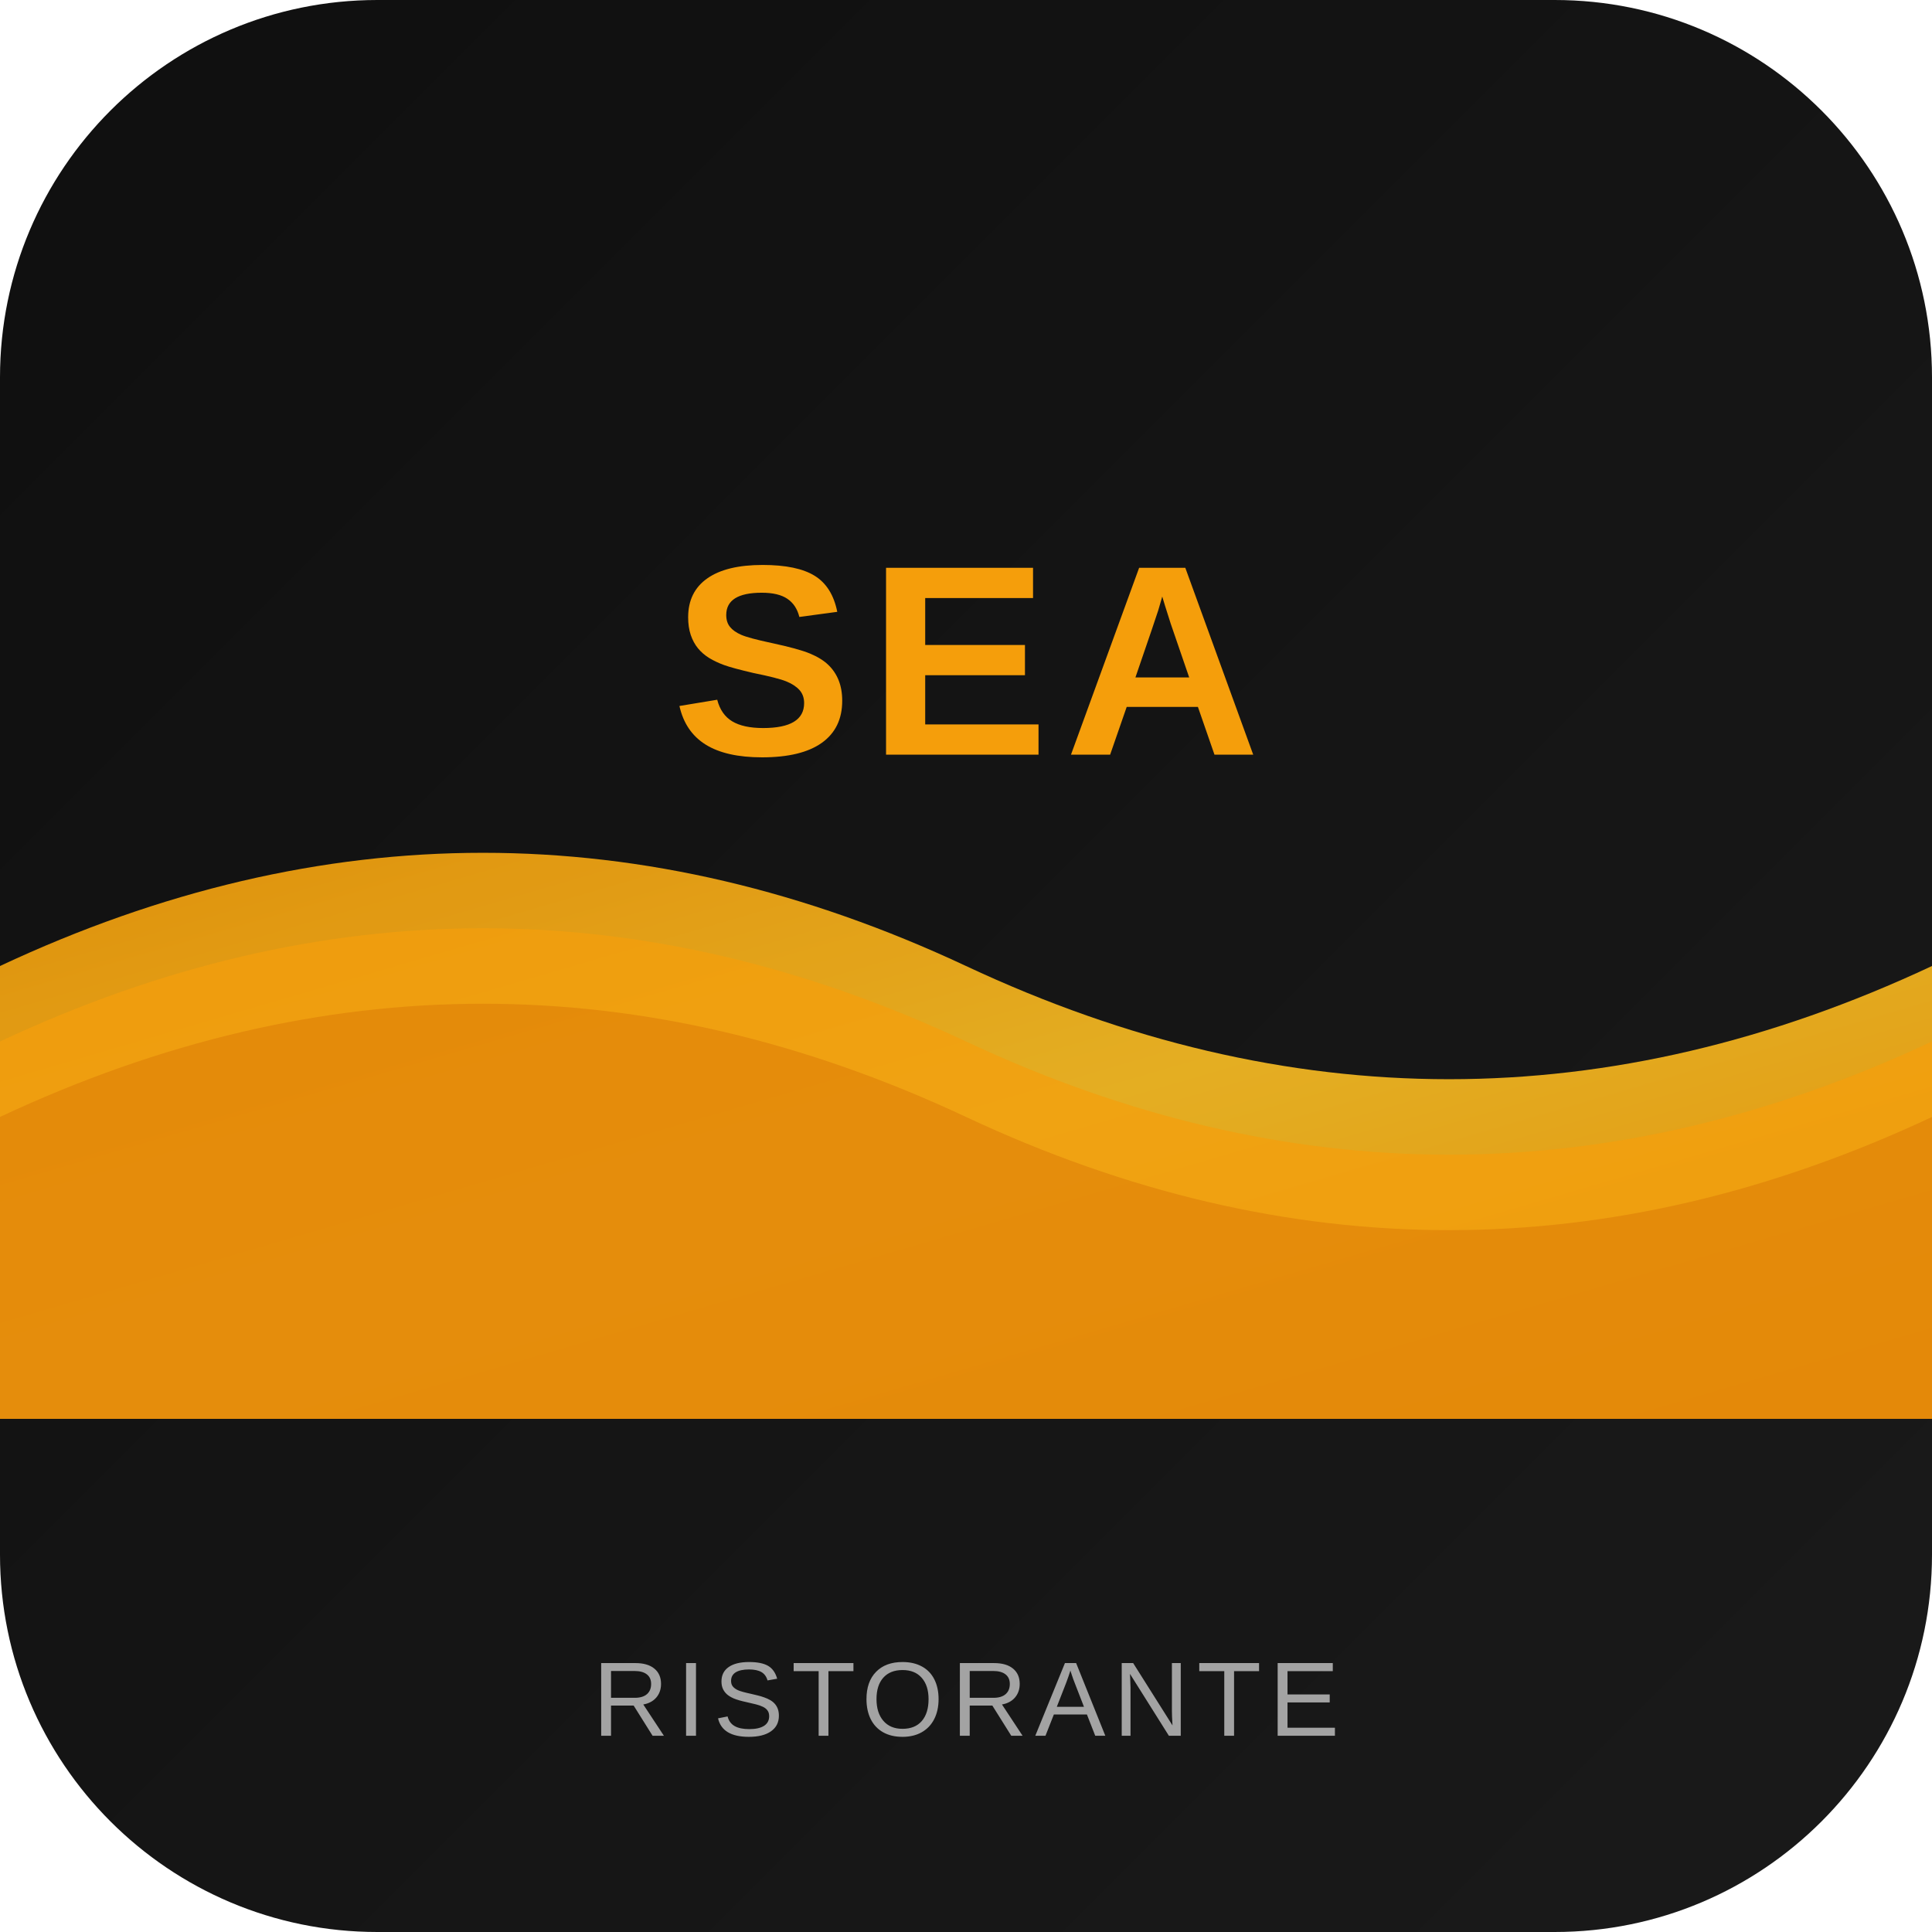
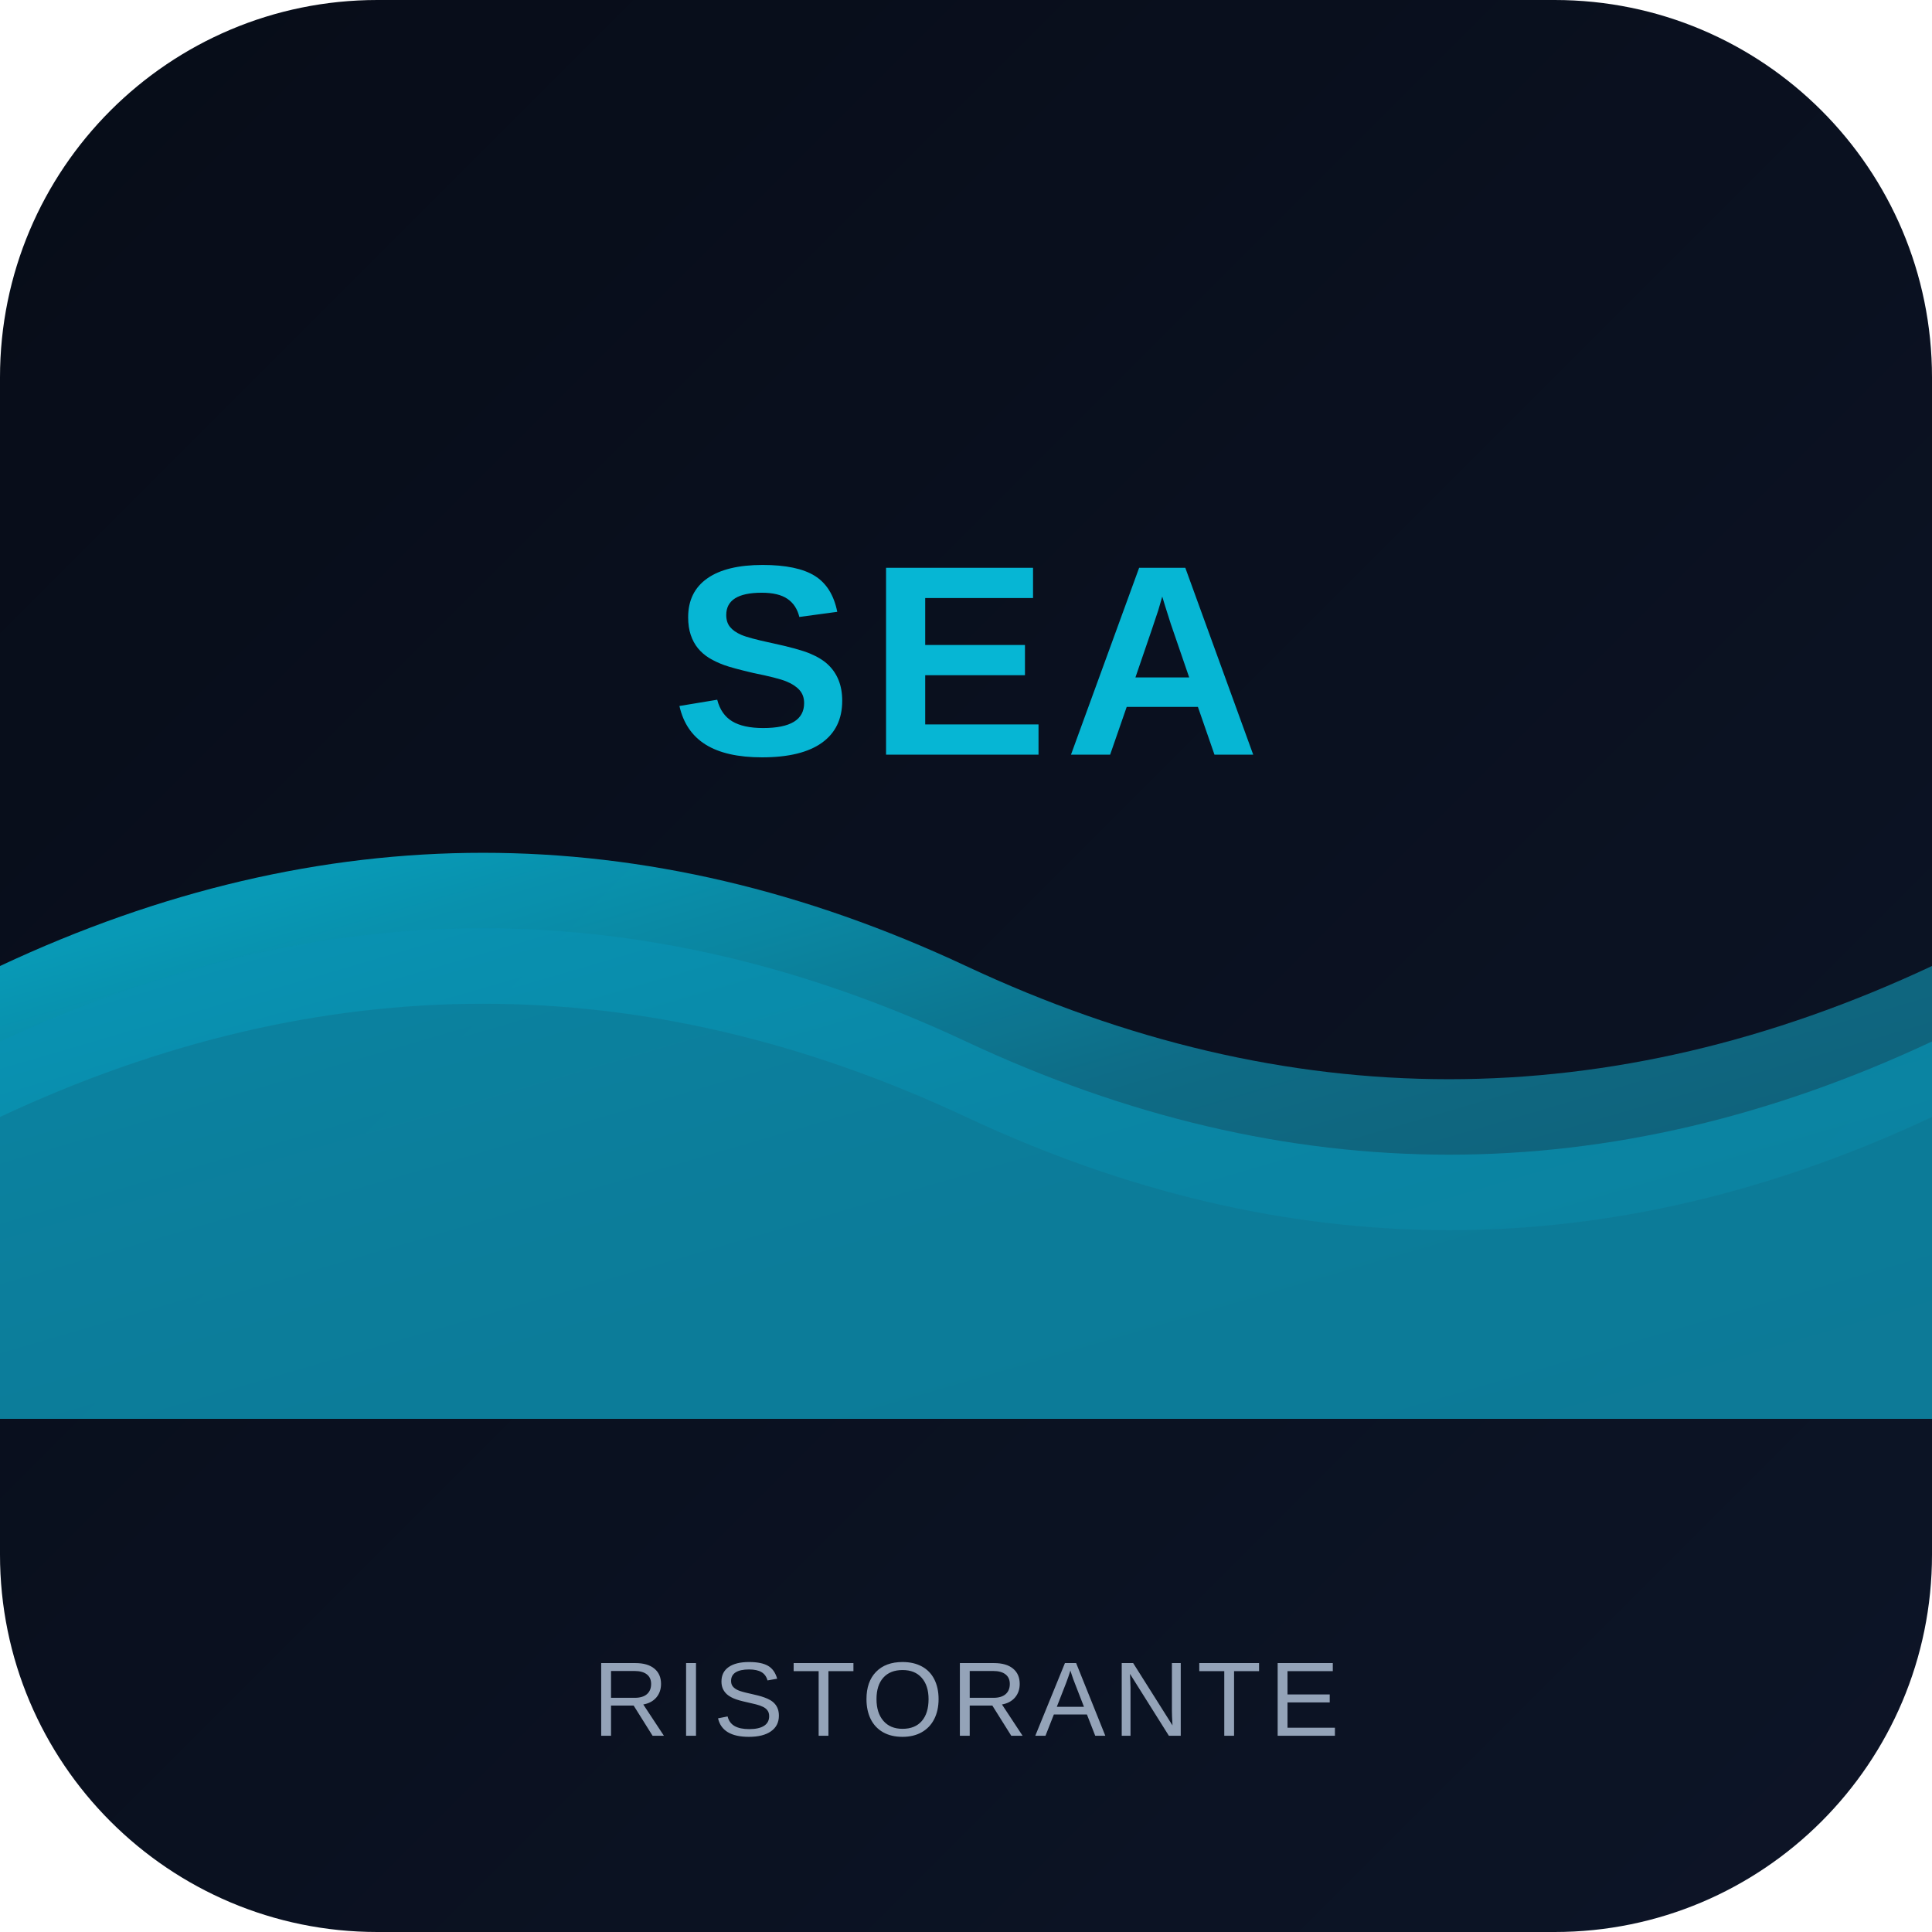
<svg xmlns="http://www.w3.org/2000/svg" viewBox="0 0 512 512" width="512" height="512">
  <defs>
    <linearGradient id="bg" x1="0%" y1="0%" x2="100%" y2="100%">
-       <stop offset="0%" stop-color="#0f0f0f" />
-       <stop offset="100%" stop-color="#1a1a1a" />
+       <stop offset="0%" stop-color="#070c18" />
+       <stop offset="100%" stop-color="#0d1527" />
    </linearGradient>
    <linearGradient id="wave" x1="0%" y1="0%" x2="100%" y2="100%">
-       <stop offset="0%" stop-color="#f59e0b" />
-       <stop offset="50%" stop-color="#fbbf24" />
-       <stop offset="100%" stop-color="#f59e0b" />
+       <stop offset="0%" stop-color="#06b6d4" />
+       <stop offset="50%" stop-color="#0e7490" />
+       <stop offset="100%" stop-color="#155e75" />
    </linearGradient>
  </defs>
  <rect width="512" height="512" fill="url(#bg)" rx="100" />
  <g transform="translate(0, 256)">
    <path d="M0,0 Q128,-60 256,0 T512,0 V120 H0 Z" fill="url(#wave)" opacity="0.9" />
-     <path d="M0,20 Q128,-40 256,20 T512,20 V120 H0 Z" fill="#f59e0b" opacity="0.7" />
-     <path d="M0,40 Q128,-20 256,40 T512,40 V120 H0 Z" fill="#d97706" opacity="0.5" />
+     <path d="M0,20 Q128,-40 256,20 T512,20 V120 H0 Z" fill="#0891b2" opacity="0.7" />
+     <path d="M0,40 Q128,-20 256,40 T512,40 V120 H0 Z" fill="#0e7490" opacity="0.5" />
  </g>
-   <text x="256" y="200" font-family="Plus Jakarta Sans, Arial, sans-serif" font-size="72" font-weight="800" fill="#f59e0b" text-anchor="middle" letter-spacing="4">SEA</text>
-   <text x="256" y="460" font-family="Plus Jakarta Sans, Arial, sans-serif" font-size="28" font-weight="500" fill="#a3a3a3" text-anchor="middle" letter-spacing="2">RISTORANTE</text>
+   <text x="256" y="200" font-family="Plus Jakarta Sans, Arial, sans-serif" font-size="72" font-weight="800" fill="#06b6d4" text-anchor="middle" letter-spacing="4">SEA</text>
+   <text x="256" y="460" font-family="Plus Jakarta Sans, Arial, sans-serif" font-size="28" font-weight="500" fill="#94a3b8" text-anchor="middle" letter-spacing="2">RISTORANTE</text>
</svg>
